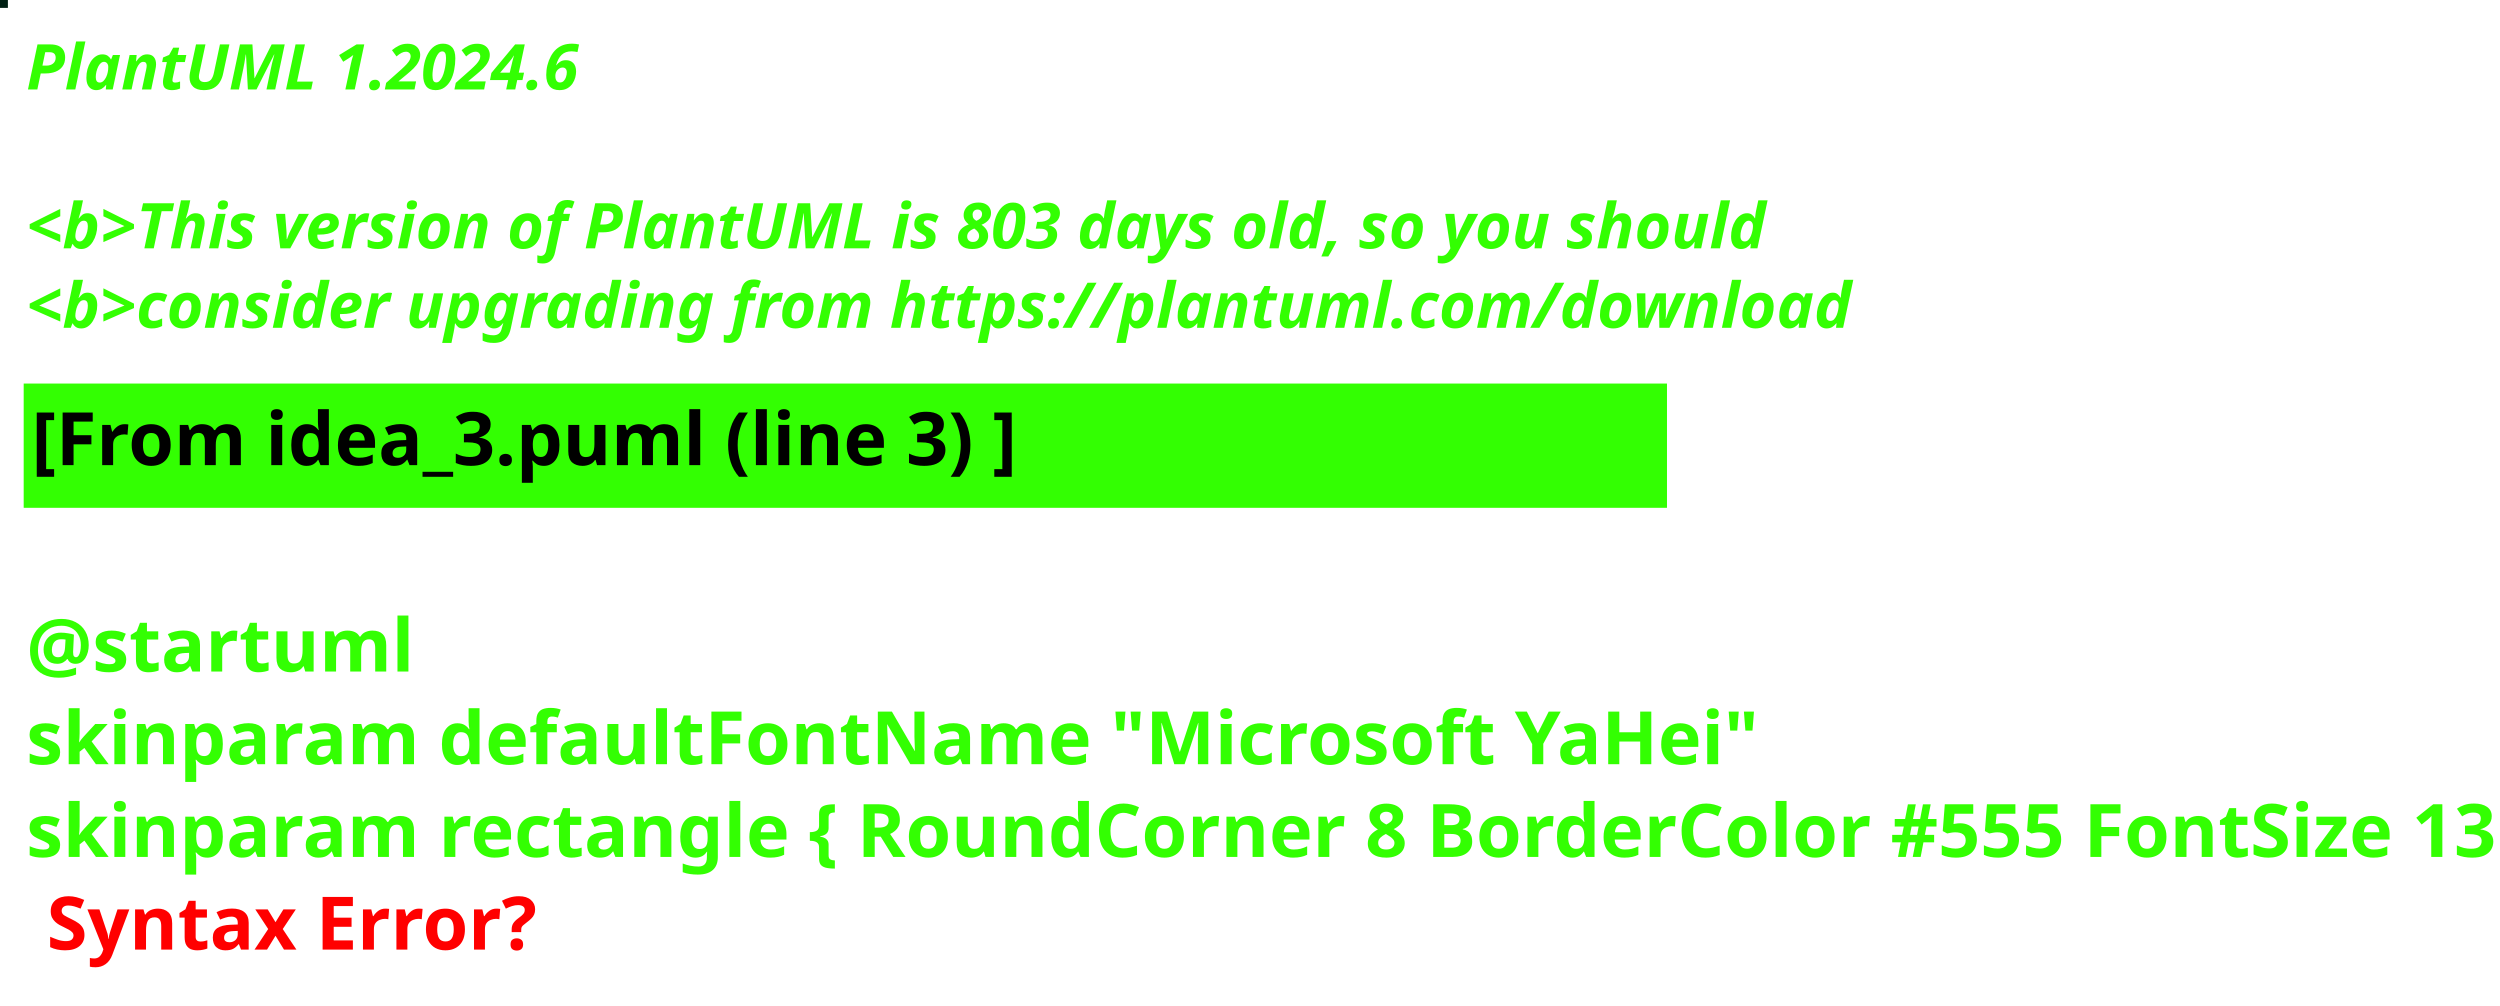
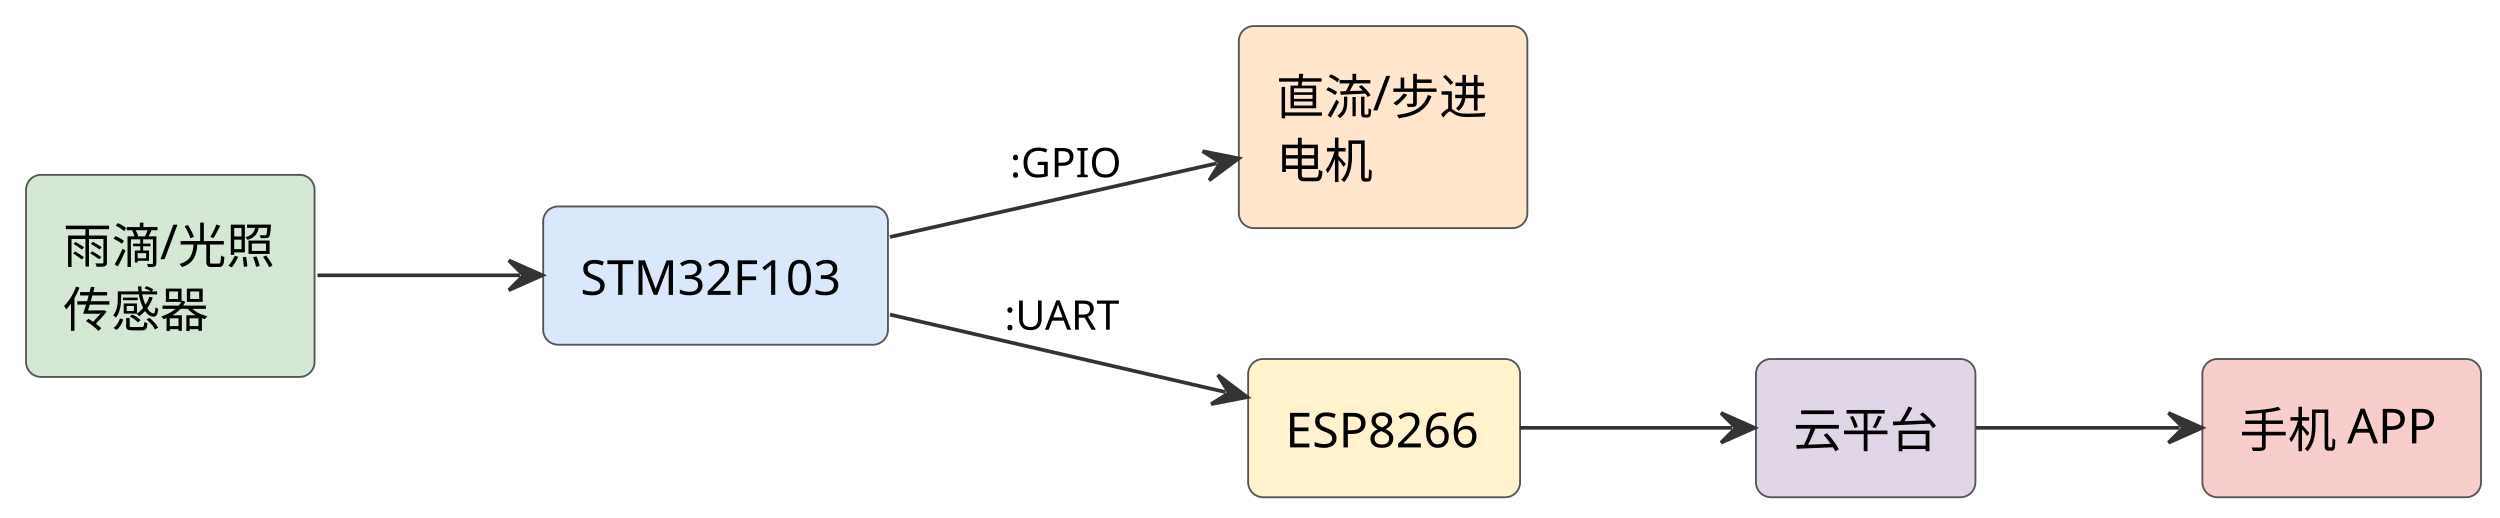
- <svg xmlns="http://www.w3.org/2000/svg" contentStyleType="text/css" height="191px" preserveAspectRatio="none" style="width:475px;height:191px;background:#000000;" version="1.1" viewBox="0 0 475 191" width="475px" zoomAndPan="magnify">
+ <svg xmlns="http://www.w3.org/2000/svg" contentStyleType="text/css" height="139px" preserveAspectRatio="none" style="width:672px;height:139px;background:#FFFFFF;" version="1.1" viewBox="0 0 672 139" width="672px" zoomAndPan="magnify">
  <defs />
  <g>
-     <rect fill="#002013" height="1" style="stroke:#002013;stroke-width:1.0;" width="1" x="0" y="0" />
-     <text fill="#33FF02" font-family="sans-serif" font-size="12" font-style="italic" font-weight="bold" lengthAdjust="spacing" textLength="105.375" x="5" y="17">PlantUML 1.2024.6</text>
-     <text fill="#33FF02" font-family="sans-serif" font-size="12" font-style="italic" font-weight="bold" lengthAdjust="spacing" textLength="3.334" x="5" y="32.094"> </text>
-     <text fill="#33FF02" font-family="sans-serif" font-size="12" font-style="italic" font-weight="bold" lengthAdjust="spacing" textLength="342.07" x="5" y="47.188">&lt;b&gt;This version of PlantUML is 803 days old, so you should</text>
-     <text fill="#33FF02" font-family="sans-serif" font-size="12" font-style="italic" font-weight="bold" lengthAdjust="spacing" textLength="344.01" x="5" y="62.281">&lt;b&gt;consider upgrading from https://plantuml.com/download</text>
-     <rect fill="#33FF02" height="22.609" style="stroke:#33FF02;stroke-width:1.0;" width="311.227" x="5" y="73.375" />
-     <text fill="#000000" font-family="sans-serif" font-size="14" font-weight="bold" lengthAdjust="spacing" textLength="182.027" x="6" y="88.375">[From idea_3.puml (line 3) ]</text>
-     <text fill="#33FF02" font-family="sans-serif" font-size="14" font-weight="bold" lengthAdjust="spacing" textLength="3.89" x="5" y="109.984"> </text>
-     <text fill="#33FF02" font-family="sans-serif" font-size="14" font-weight="bold" lengthAdjust="spacing" textLength="68.886" x="5" y="127.594">@startuml</text>
-     <text fill="#33FF02" font-family="sans-serif" font-size="14" font-weight="bold" lengthAdjust="spacing" textLength="311.227" x="5" y="145.203">skinparam defaultFontName "Microsoft YaHei"</text>
-     <text fill="#33FF02" font-family="sans-serif" font-size="14" font-weight="bold" lengthAdjust="spacing" text-decoration="wavy underline" textLength="463.682" x="5" y="162.812">skinparam rectangle { RoundCorner 8 BorderColor #555 FontSize 13 }</text>
-     <text fill="#FF0000" font-family="sans-serif" font-size="14" font-weight="bold" lengthAdjust="spacing" textLength="92.586" x="8.89" y="180.422">Syntax Error?</text>
+     <g id="elem_rain">
+       <rect fill="#D5E8D4" height="54.315" rx="4" ry="4" style="stroke:#555555;stroke-width:0.5;" width="77.554" x="7" y="47" />
+       <text fill="#000000" font-family="Microsoft YaHei" font-size="13" lengthAdjust="spacing" textLength="57.554" x="17" y="70.755">雨滴/光照</text>
+       <text fill="#000000" font-family="Microsoft YaHei" font-size="13" lengthAdjust="spacing" textLength="39" x="17" y="87.913">传感器</text>
+     </g>
+     <g id="elem_stm">
+       <rect fill="#DAE8FC" height="37.158" rx="4" ry="4" style="stroke:#555555;stroke-width:0.5;" width="92.681" x="146" y="55.5" />
+       <text fill="#000000" font-family="Microsoft YaHei" font-size="13" lengthAdjust="spacing" textLength="72.681" x="156" y="79.255">STM32F103</text>
+     </g>
+     <g id="elem_motor">
+       <rect fill="#FFE6CC" height="54.315" rx="4" ry="4" style="stroke:#555555;stroke-width:0.5;" width="77.554" x="333" y="7" />
+       <text fill="#000000" font-family="Microsoft YaHei" font-size="13" lengthAdjust="spacing" textLength="57.554" x="343" y="30.755">直流/步进</text>
+       <text fill="#000000" font-family="Microsoft YaHei" font-size="13" lengthAdjust="spacing" textLength="26" x="343" y="47.913">电机</text>
+     </g>
+     <g id="elem_esp">
+       <rect fill="#FFF2CC" height="37.158" rx="4" ry="4" style="stroke:#555555;stroke-width:0.5;" width="73.098" x="335.5" y="96.5" />
+       <text fill="#000000" font-family="Microsoft YaHei" font-size="13" lengthAdjust="spacing" textLength="53.098" x="345.5" y="120.255">ESP8266</text>
+     </g>
+     <g id="elem_cloud">
+       <rect fill="#E1D5E8" height="37.158" rx="4" ry="4" style="stroke:#555555;stroke-width:0.5;" width="59" x="472" y="96.5" />
+       <text fill="#000000" font-family="Microsoft YaHei" font-size="13" lengthAdjust="spacing" textLength="39" x="482" y="120.255">云平台</text>
+     </g>
+     <g id="elem_app">
+       <rect fill="#F8CECC" height="37.158" rx="4" ry="4" style="stroke:#555555;stroke-width:0.5;" width="74.901" x="592" y="96.5" />
+       <text fill="#000000" font-family="Microsoft YaHei" font-size="13" lengthAdjust="spacing" textLength="54.901" x="602" y="120.255">手机 APP</text>
+     </g>
+     <g id="link_rain_stm">
+       <path d="M85.34,74 C103.91,74 120.33,74 139.77,74 " fill="none" id="rain-to-stm" style="stroke:#333333;stroke-width:1.0;" />
+       <polygon fill="#333333" points="145.77,74,136.77,70,140.77,74,136.77,78,145.77,74" style="stroke:#333333;stroke-width:1.0;" />
+     </g>
+     <g id="link_stm_motor">
+       <path d="M239.21,63.7 C268.28,57.15 299.627,50.089 327.087,43.899 " fill="none" id="stm-to-motor" style="stroke:#333333;stroke-width:1.0;" />
+       <polygon fill="#333333" points="332.94,42.58,323.281,40.657,328.062,43.679,325.04,48.461,332.94,42.58" style="stroke:#333333;stroke-width:1.0;" />
+       <text fill="#000000" font-family="Microsoft YaHei" font-size="11" lengthAdjust="spacing" textLength="29.756" x="271.5" y="47.639">:GPIO</text>
+     </g>
+     <g id="link_stm_esp">
+       <path d="M239.21,84.56 C269.1,91.46 301.744,98.999 329.394,105.389 " fill="none" id="stm-to-esp" style="stroke:#333333;stroke-width:1.0;" />
+       <polygon fill="#333333" points="335.24,106.74,327.372,100.816,330.368,105.614,325.57,108.611,335.24,106.74" style="stroke:#333333;stroke-width:1.0;" />
+       <text fill="#000000" font-family="Microsoft YaHei" font-size="11" lengthAdjust="spacing" textLength="32.087" x="270" y="88.639">:UART</text>
+     </g>
+     <g id="link_esp_cloud">
+       <path d="M408.52,115 C428.41,115 446.9,115 465.61,115 " fill="none" id="esp-to-cloud" style="stroke:#333333;stroke-width:1.0;" />
+       <polygon fill="#333333" points="471.61,115,462.61,111,466.61,115,462.61,119,471.61,115" style="stroke:#333333;stroke-width:1.0;" />
+     </g>
+     <g id="link_cloud_app">
+       <path d="M531.09,115 C549.1,115 566.51,115 585.88,115 " fill="none" id="cloud-to-app" style="stroke:#333333;stroke-width:1.0;" />
+       <polygon fill="#333333" points="591.88,115,582.88,111,586.88,115,582.88,119,591.88,115" style="stroke:#333333;stroke-width:1.0;" />
+     </g>
  </g>
</svg>
